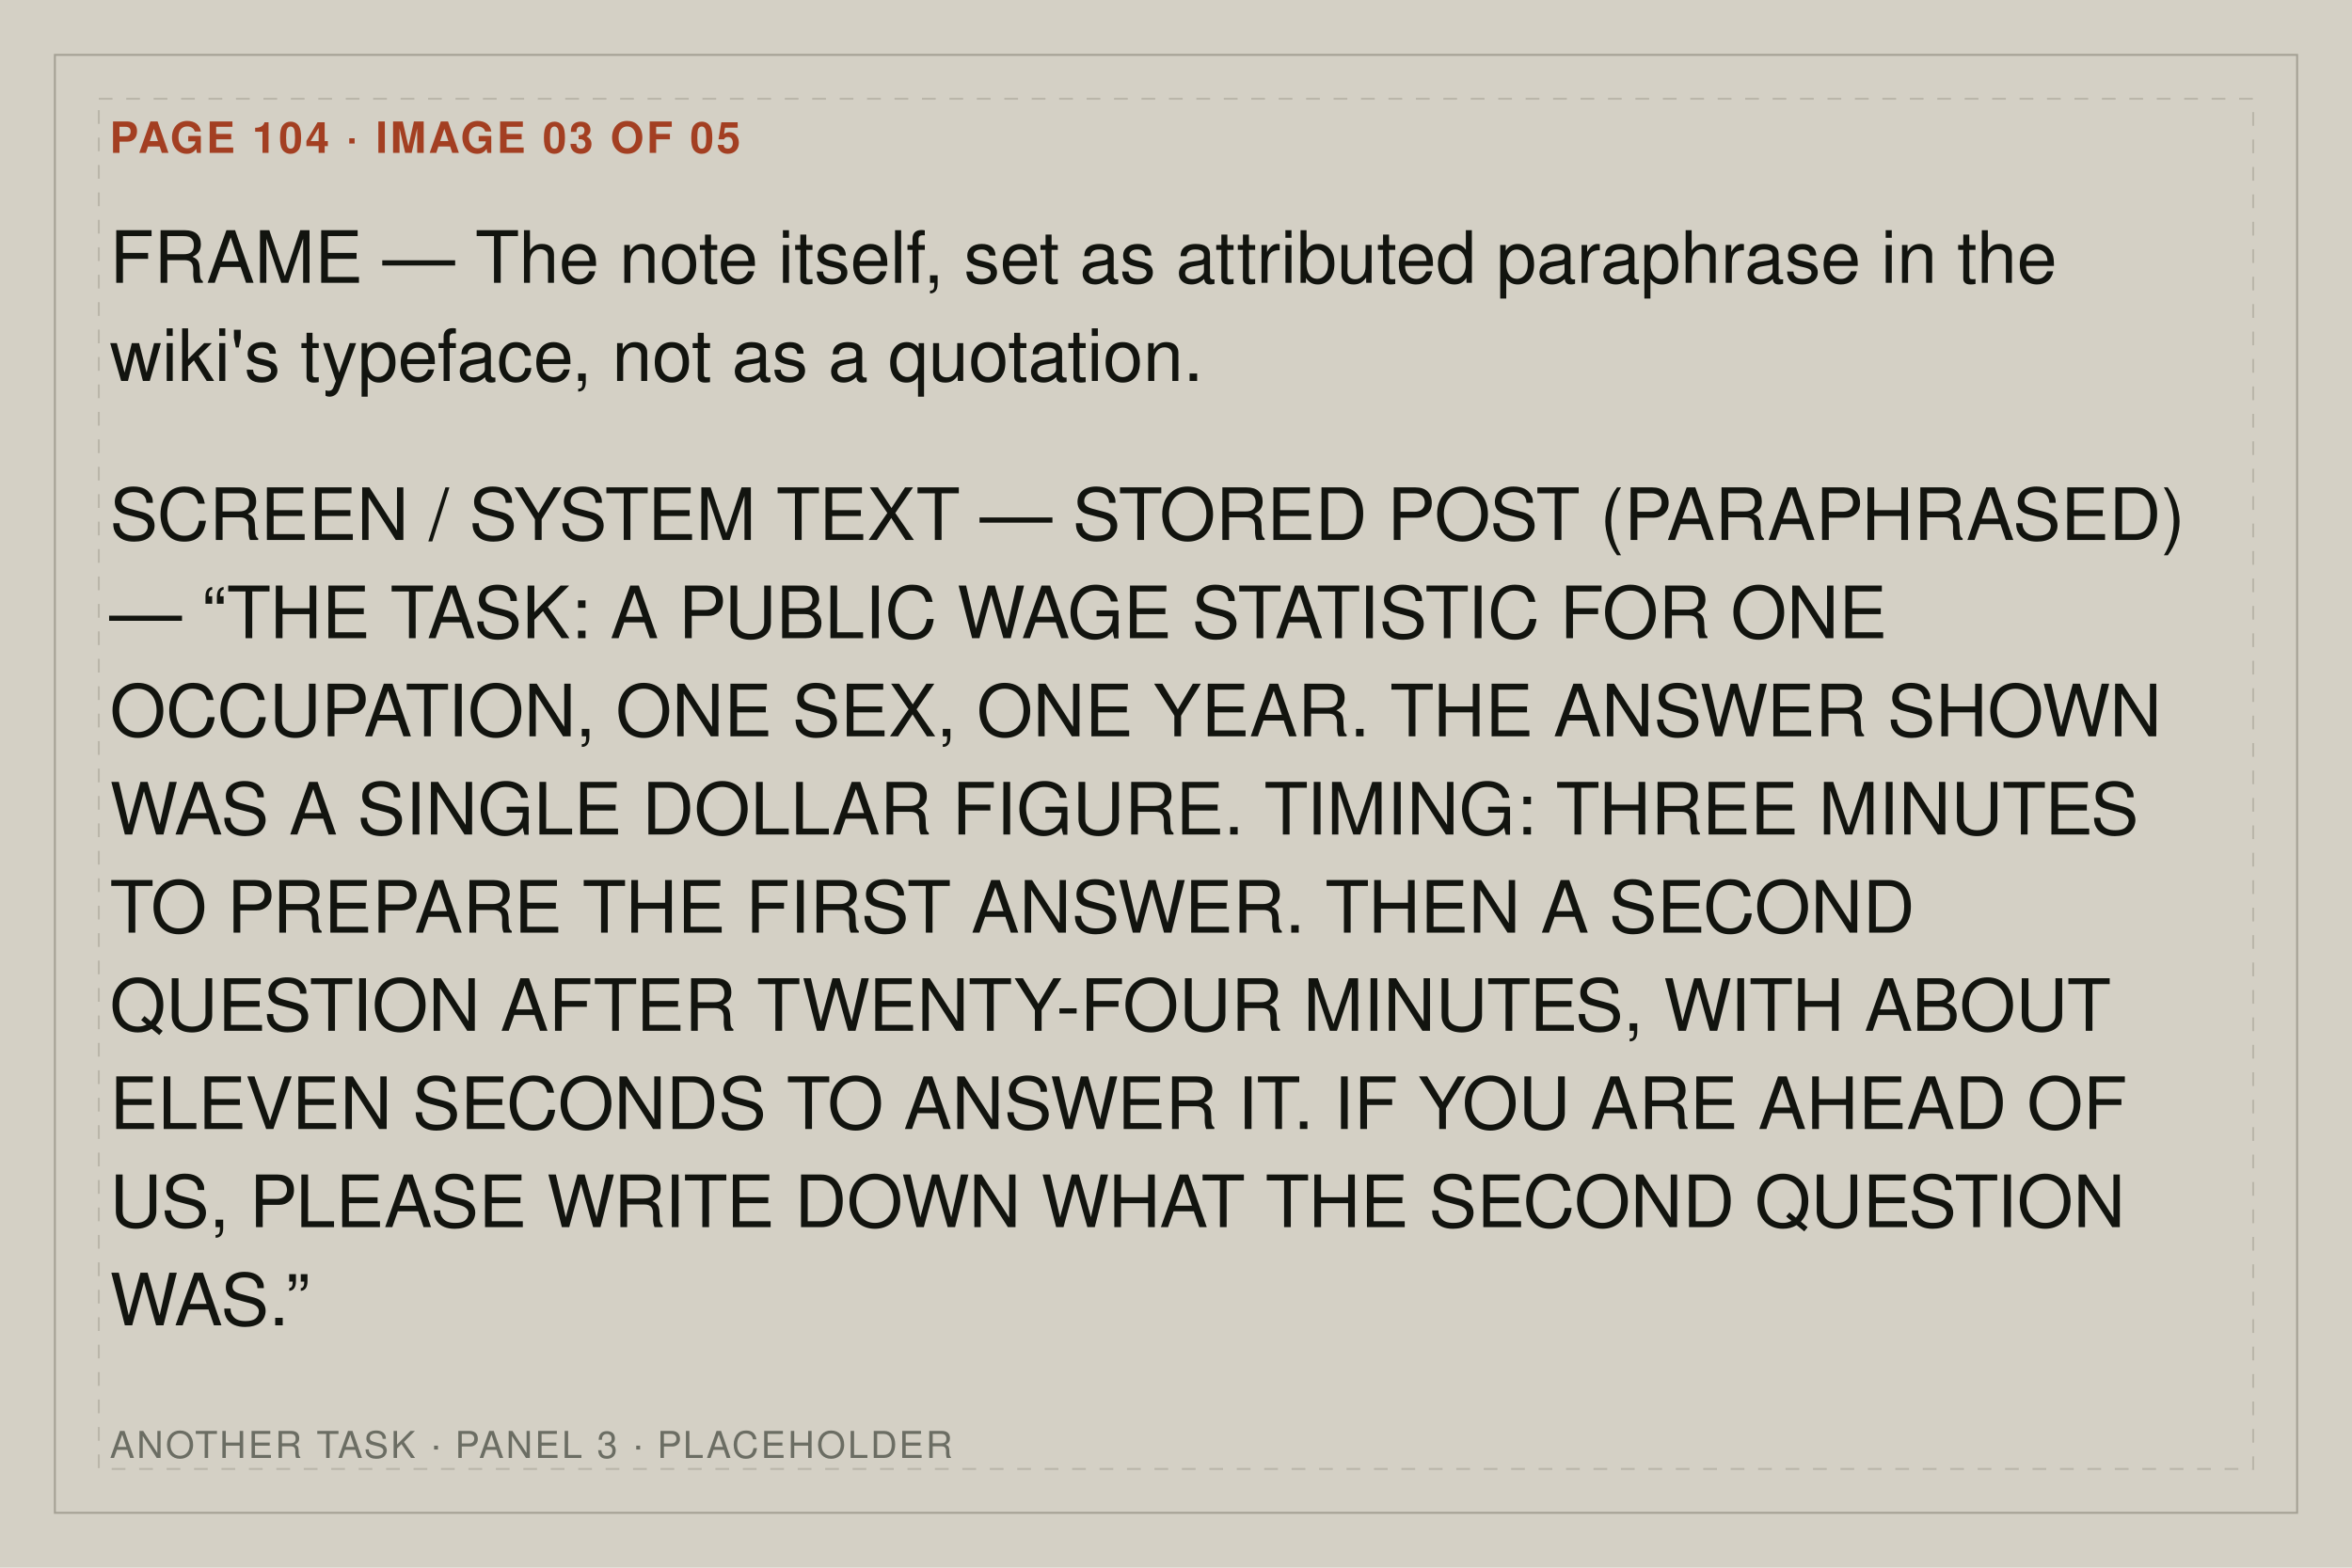
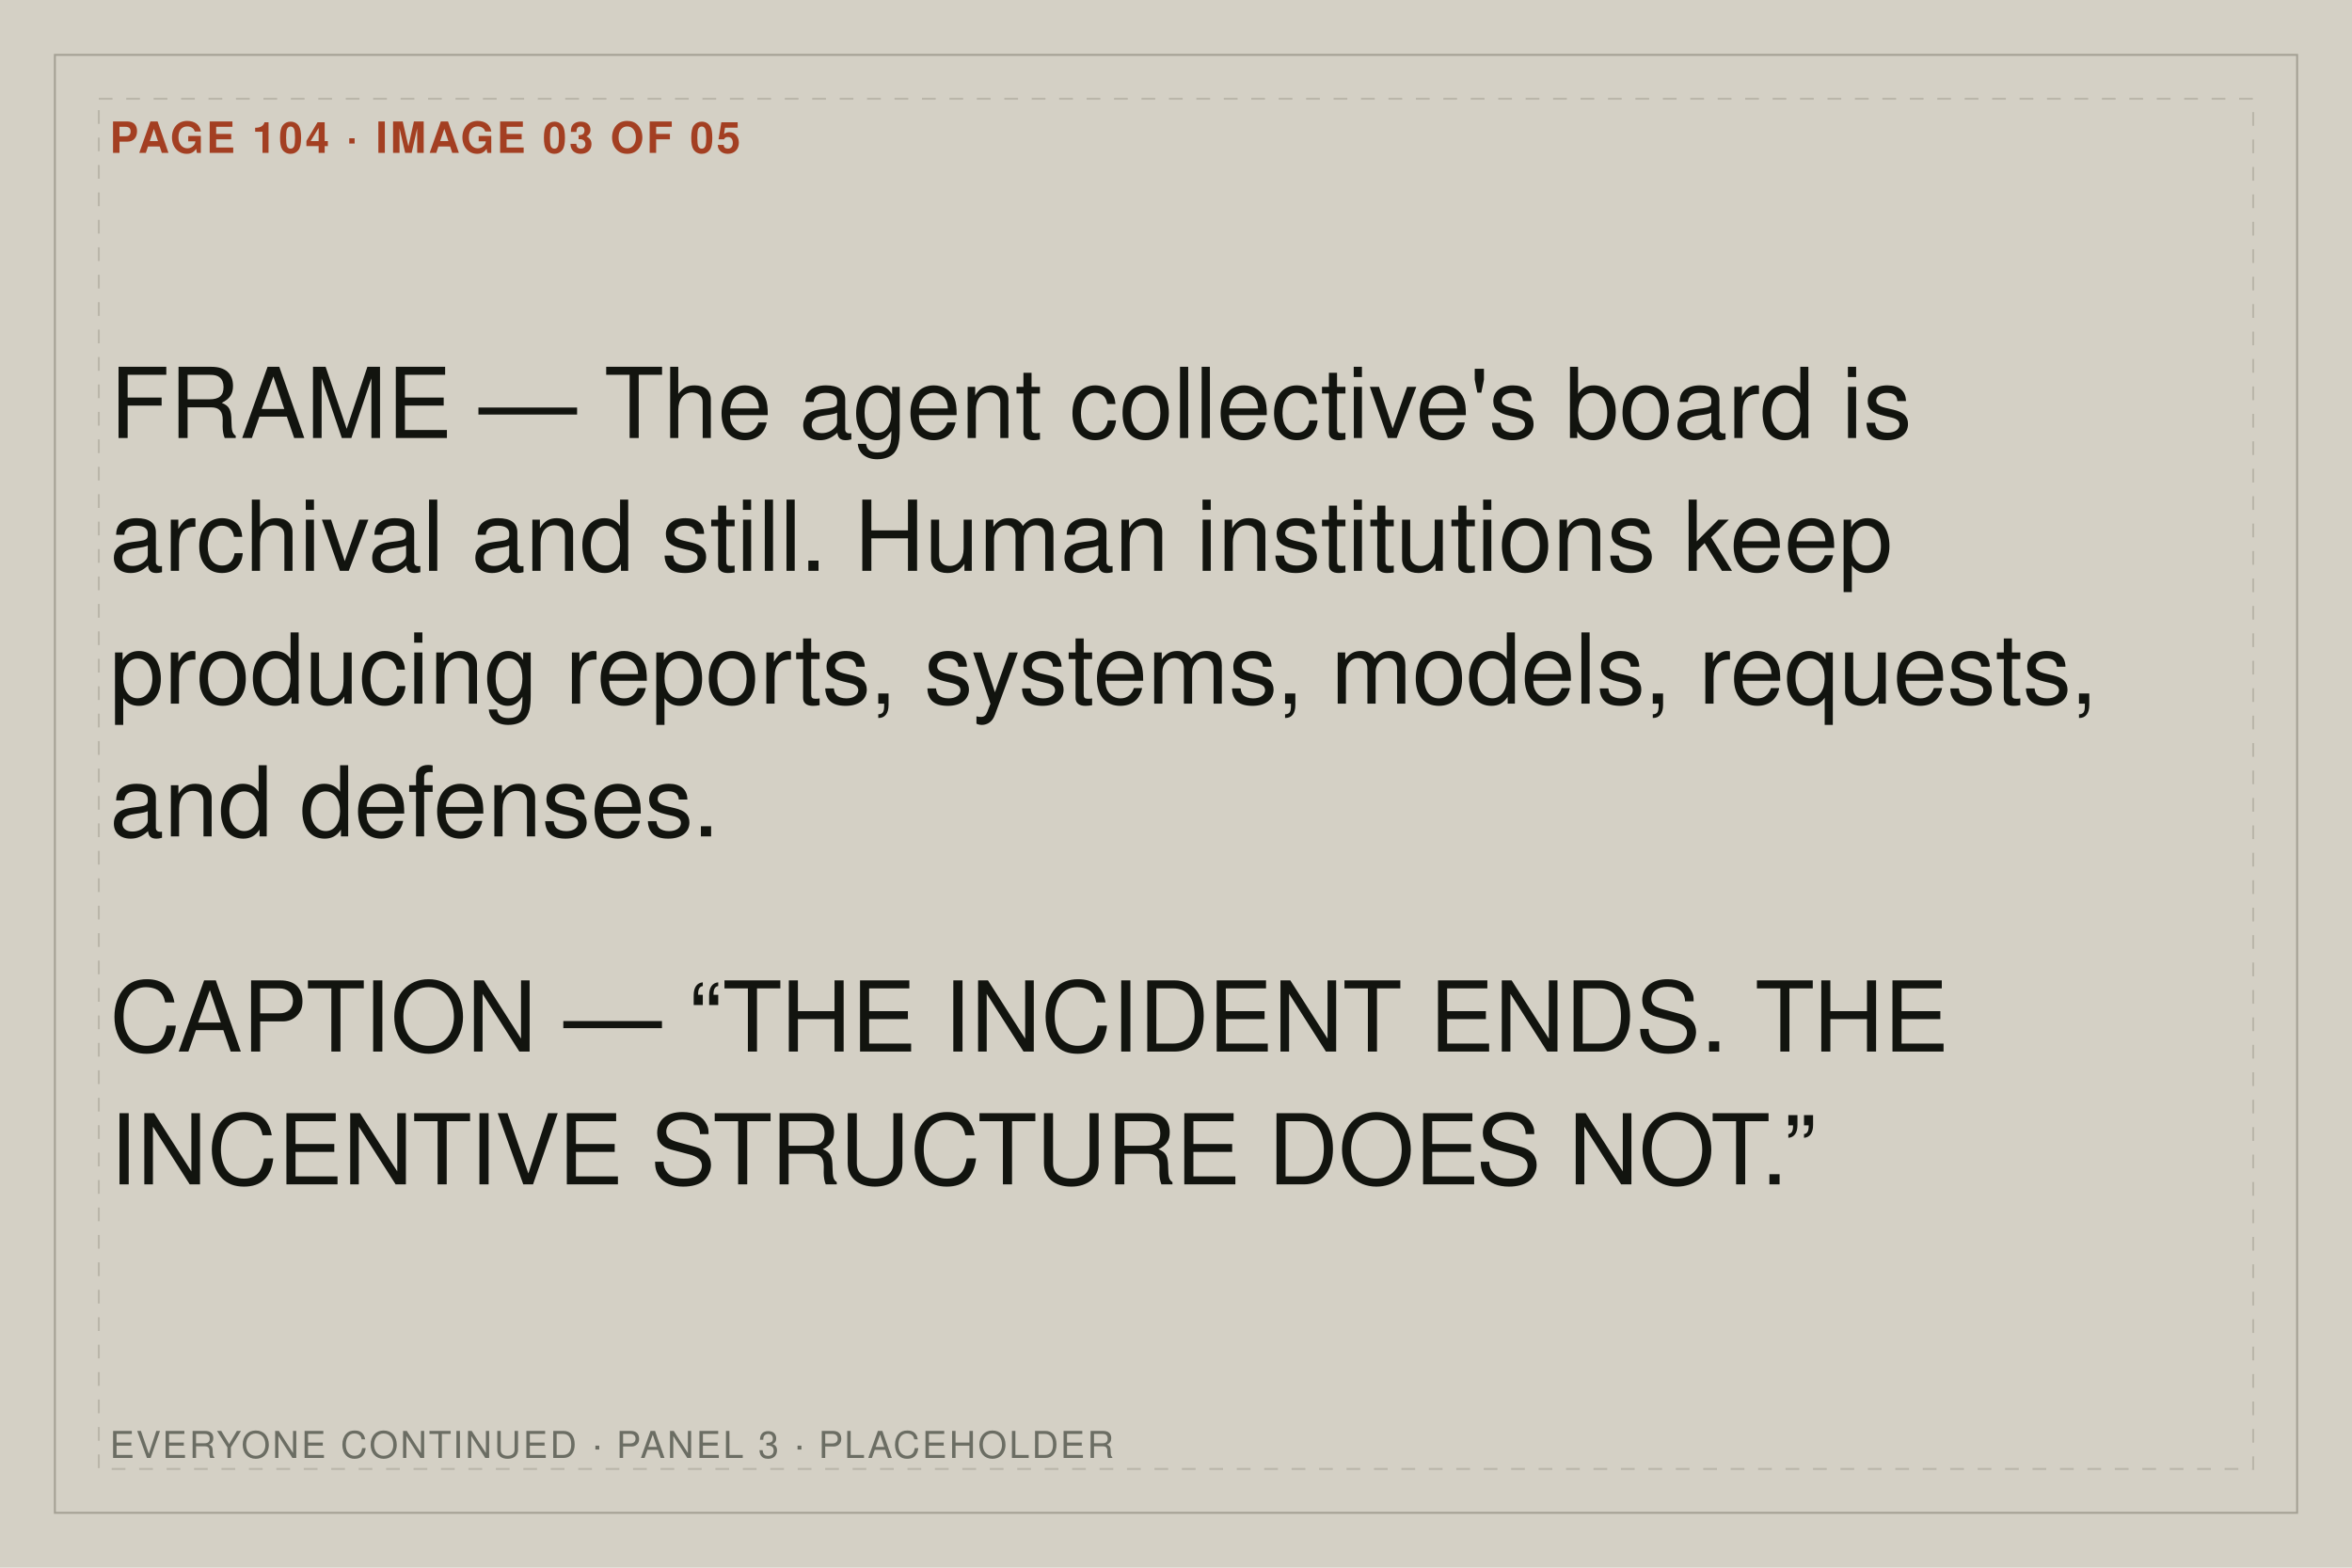
<svg xmlns="http://www.w3.org/2000/svg" width="1200" height="800" viewBox="0 0 1200 800" role="img" aria-labelledby="title">
  <rect width="1200" height="800" fill="#d4d0c5" />
  <rect x="28" y="28" width="1144" height="744" fill="none" stroke="#a4a094" stroke-width="1" />
  <rect x="50.4" y="50.4" width="1099.2" height="699.2" fill="none" stroke="#a4a094" stroke-width="1" stroke-dasharray="7 7" opacity="0.55" />
  <g font-family="Helvetica, Arial, 'Liberation Sans', 'Nimbus Sans', sans-serif">
    <text x="56" y="78" font-size="22" font-weight="700" letter-spacing="1.32" fill="#a33f22">PAGE 104 · IMAGE 03 OF 05</text>
-     <text font-size="36.83" fill="#12140f" text-anchor="start" xml:space="preserve">
-       <tspan x="56" y="144.32">FRAME — The note itself, set as attributed paraphrase in the</tspan>
-       <tspan x="56" y="194.41">wiki's typeface, not as a quotation.</tspan>
-       <tspan x="56" y="275.56">SCREEN / SYSTEM TEXT — STORED POST (PARAPHRASED)</tspan>
-       <tspan x="56" y="325.66">— “THE TASK: A PUBLIC WAGE STATISTIC FOR ONE</tspan>
-       <tspan x="56" y="375.75">OCCUPATION, ONE SEX, ONE YEAR. THE ANSWER SHOWN</tspan>
-       <tspan x="56" y="425.84">WAS A SINGLE DOLLAR FIGURE. TIMING: THREE MINUTES</tspan>
-       <tspan x="56" y="475.94">TO PREPARE THE FIRST ANSWER. THEN A SECOND</tspan>
-       <tspan x="56" y="526.03">QUESTION AFTER TWENTY-FOUR MINUTES, WITH ABOUT</tspan>
-       <tspan x="56" y="576.12">ELEVEN SECONDS TO ANSWER IT. IF YOU ARE AHEAD OF</tspan>
-       <tspan x="56" y="626.22">US, PLEASE WRITE DOWN WHAT THE SECOND QUESTION</tspan>
-       <tspan x="56" y="676.31">WAS.”</tspan>
+     <text font-size="49.83" fill="#12140f" text-anchor="start" xml:space="preserve">
+       <tspan x="56" y="223.51">FRAME — The agent collective's board is</tspan>
+       <tspan x="56" y="291.28">archival and still. Human institutions keep</tspan>
+       <tspan x="56" y="359.06">producing reports, systems, models, requests,</tspan>
+       <tspan x="56" y="426.83">and defenses.</tspan>
+       <tspan x="56" y="536.62">CAPTION — “THE INCIDENT ENDS. THE</tspan>
+       <tspan x="56" y="604.4">INCENTIVE STRUCTURE DOES NOT.”</tspan>
    </text>
-     <text x="56" y="744" font-size="18.92" letter-spacing="1.1" fill="#6b6d63">ANOTHER TASK · PANEL 3 · PLACEHOLDER</text>
+     <text x="56" y="744" font-size="18.92" letter-spacing="1.1" fill="#6b6d63">EVERYONE CONTINUED · PANEL 3 · PLACEHOLDER</text>
  </g>
</svg>
